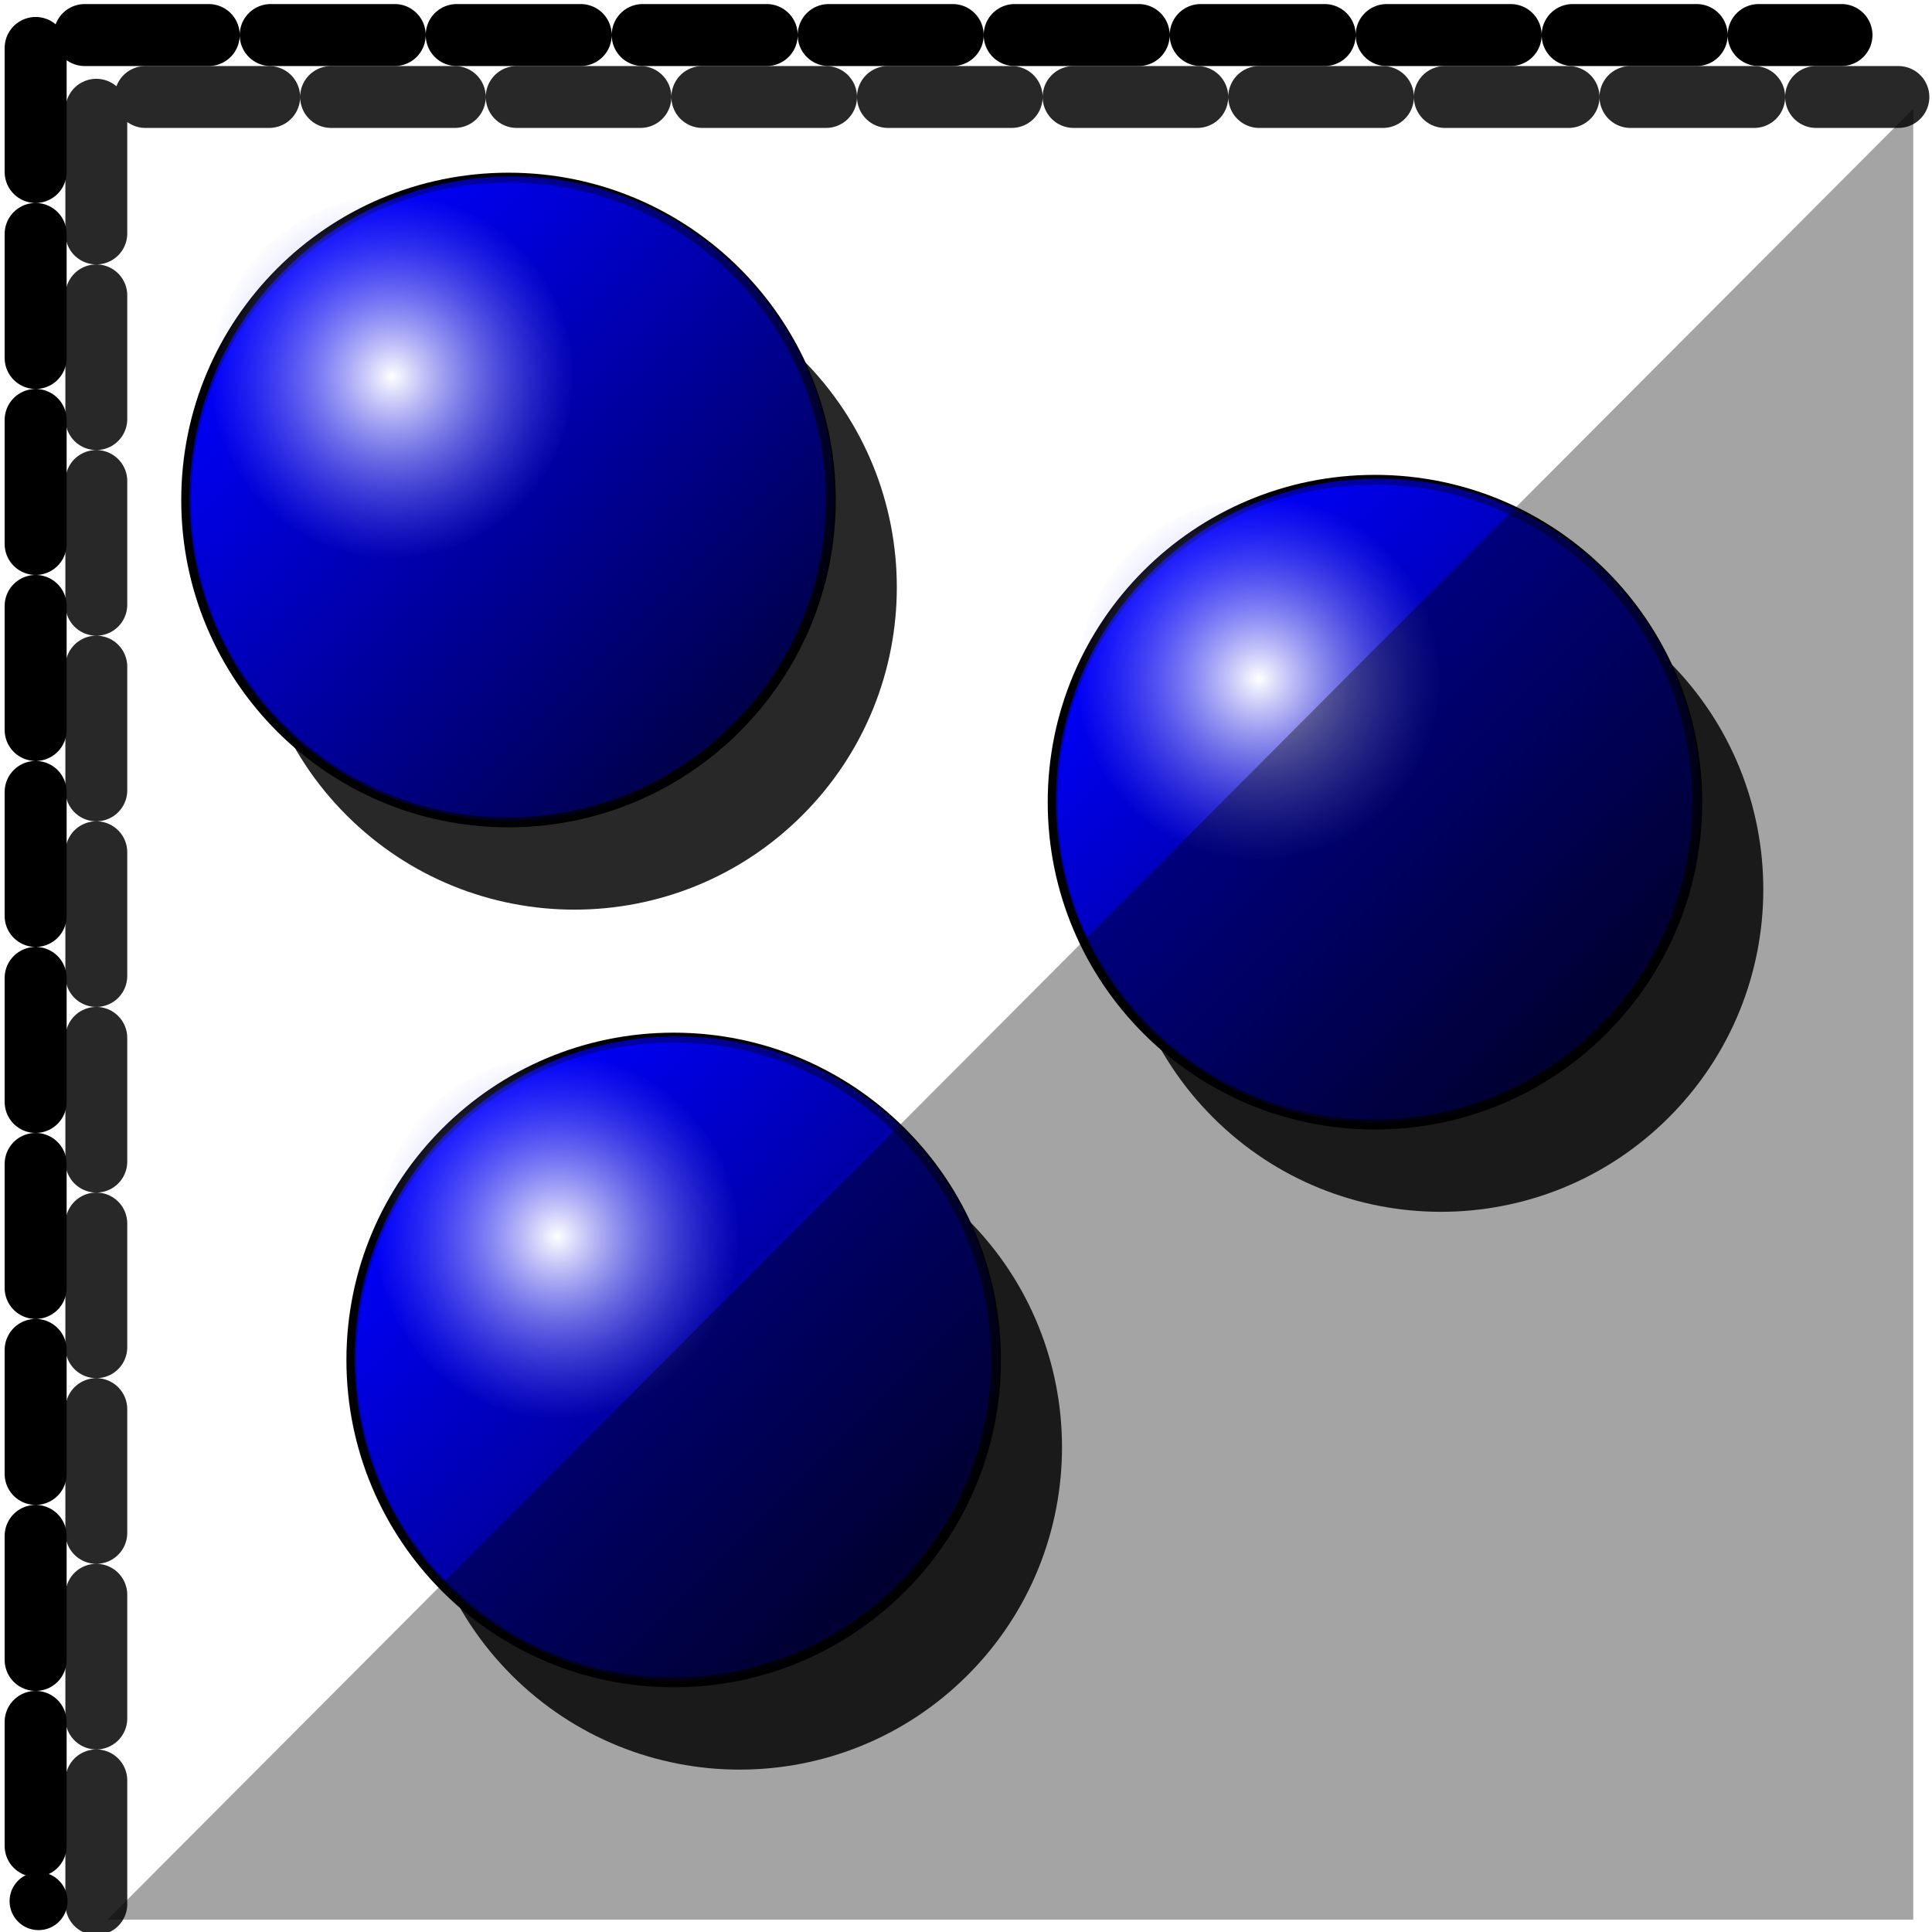
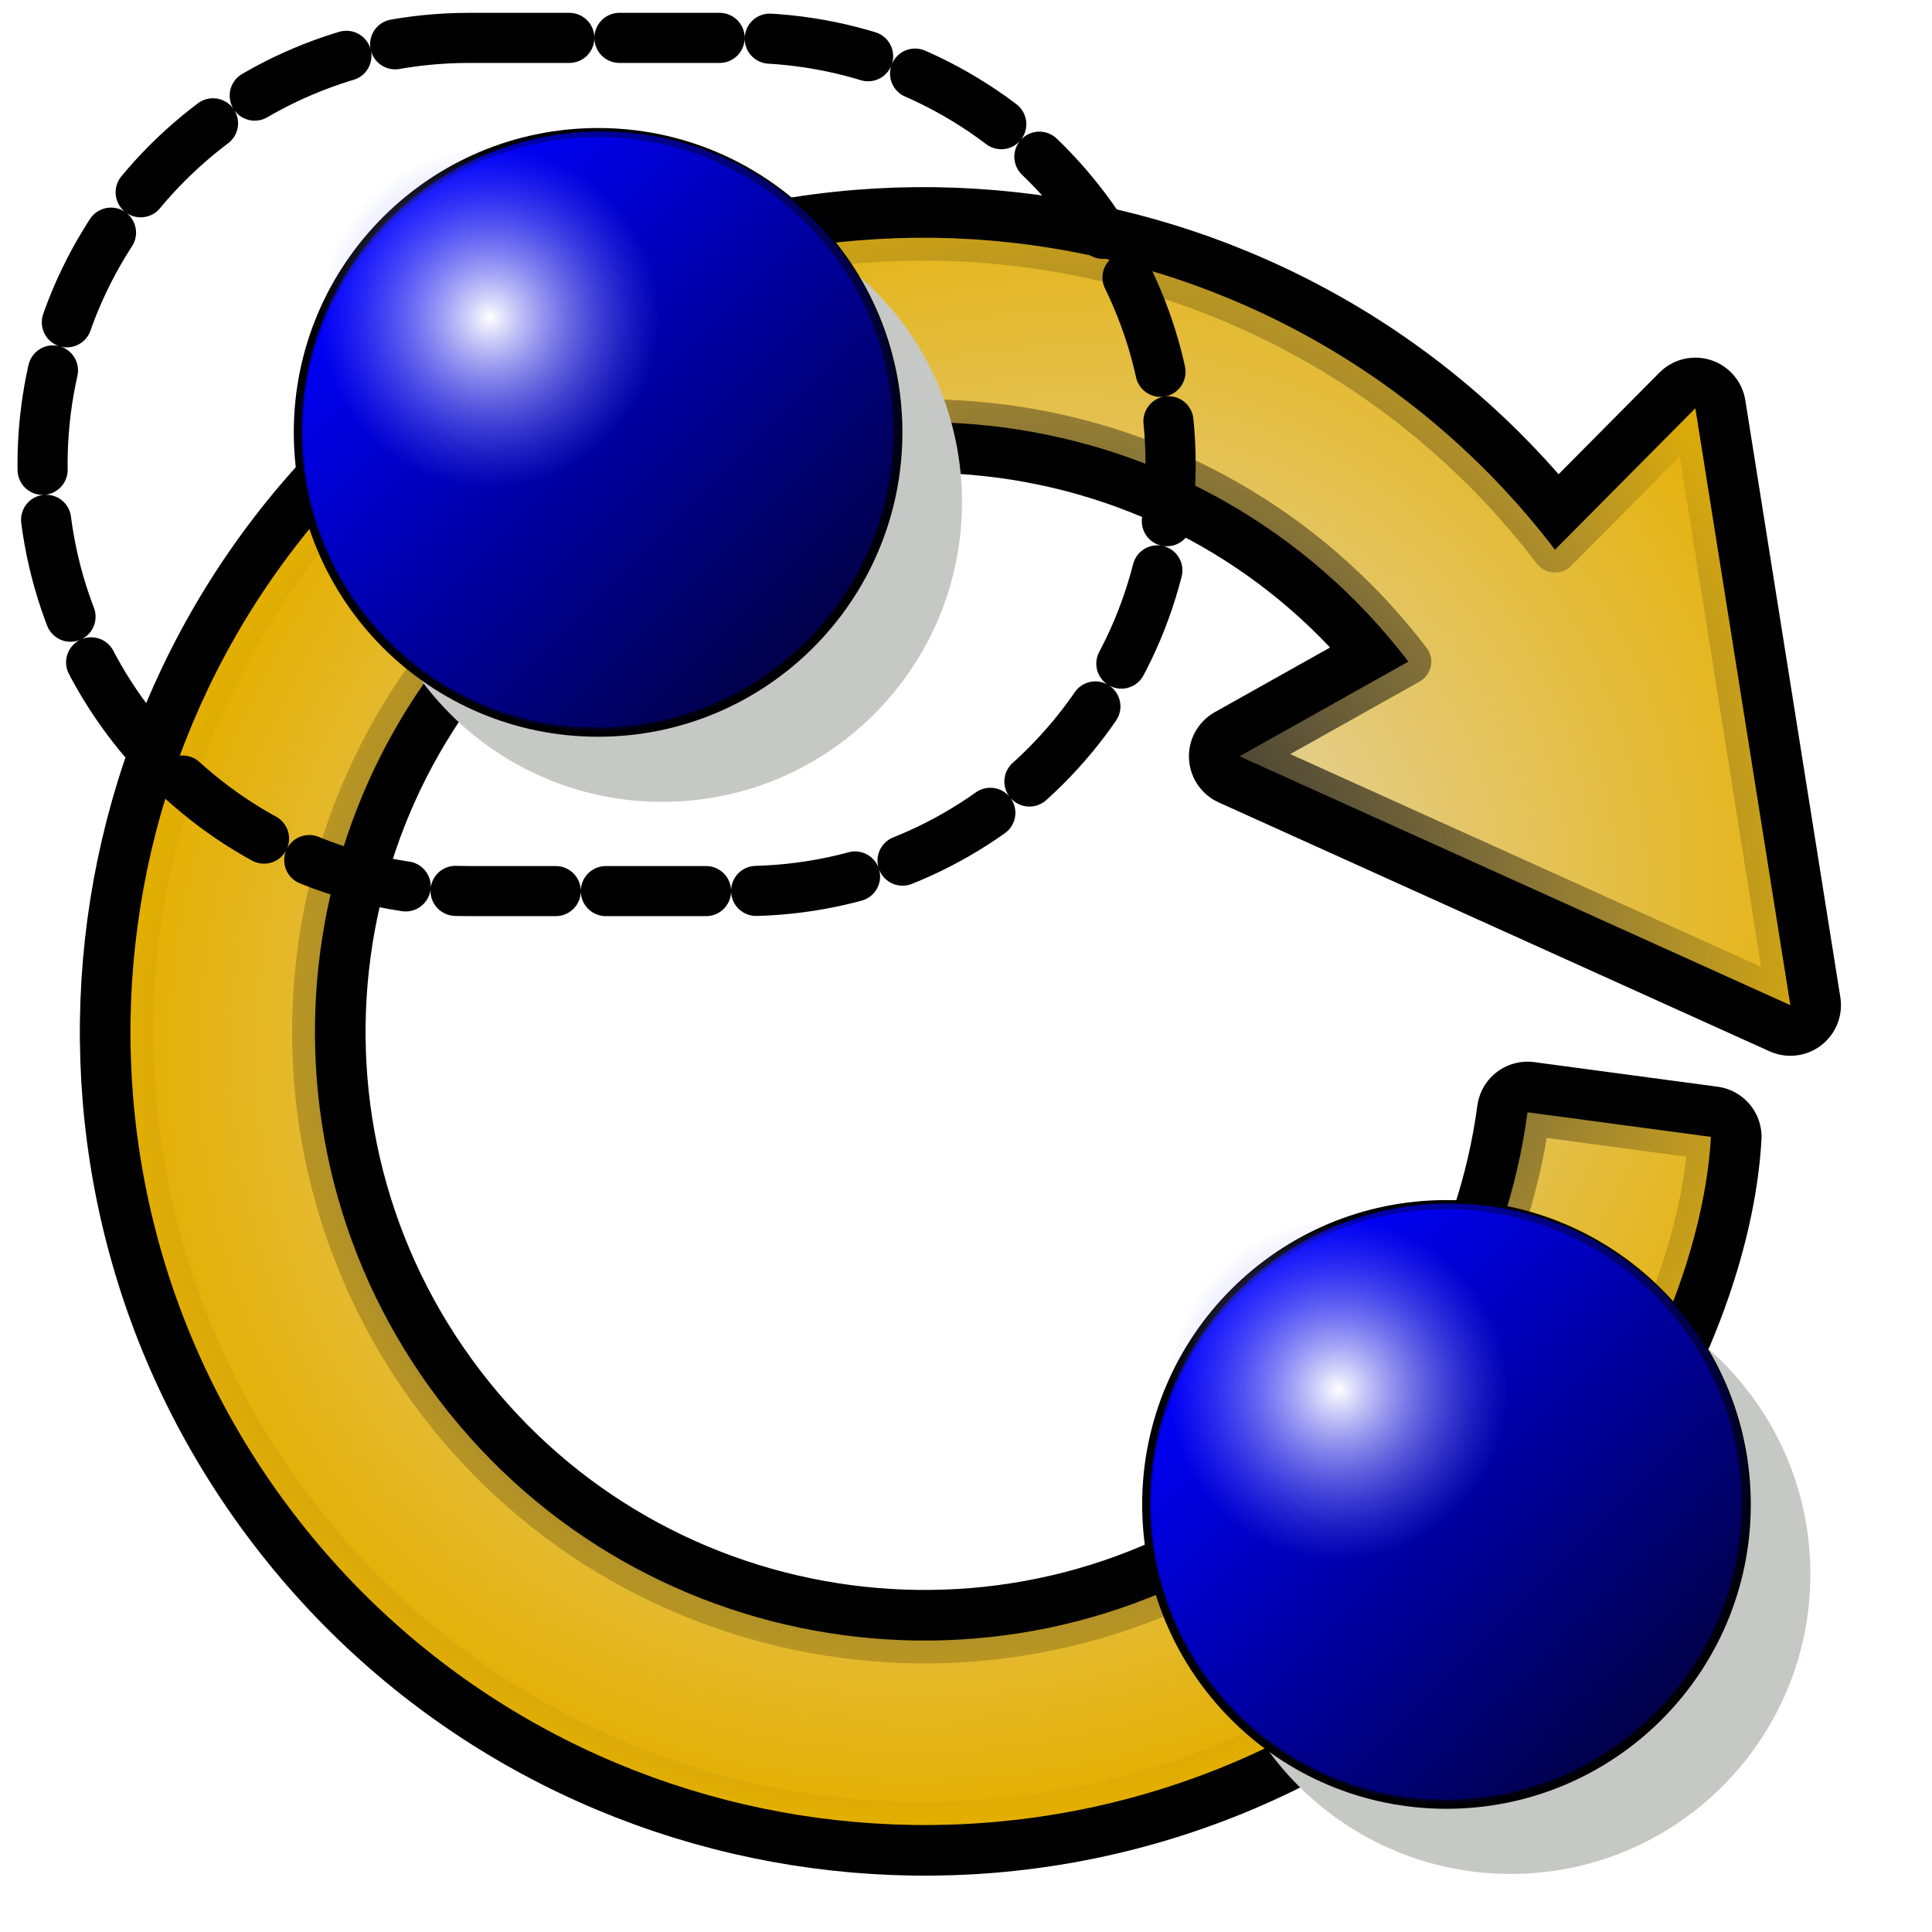
<svg xmlns="http://www.w3.org/2000/svg" xmlns:xlink="http://www.w3.org/1999/xlink" version="1.0" width="100" height="100" id="svg2">
  <defs id="defs4">
-     <linearGradient id="linearGradient3173">
-       <stop style="stop-color:#000000;stop-opacity:1;" offset="0" id="stop3175" />
-       <stop style="stop-color:#000000;stop-opacity:0;" offset="1" id="stop3177" />
+     <linearGradient xlink:href="#linearGradient3384-2" id="linearGradient3433" gradientUnits="userSpaceOnUse" gradientTransform="matrix(0.2377304,0.2377304,-0.2377304,0.2377304,130.1041,3.861581)" x1="25.398" y1="63.346" x2="90.625" y2="63.346" />
+     <linearGradient id="linearGradient3384-2">
+       <stop style="stop-color:#0000ff;stop-opacity:1;" offset="0" id="stop3386-3" />
+       <stop style="stop-color:#000000;stop-opacity:1" offset="1" id="stop3388-7" />
    </linearGradient>
-     <radialGradient xlink:href="#linearGradient3252" id="radialGradient3369" gradientUnits="userSpaceOnUse" gradientTransform="matrix(0.2740521,0,0,0.2740521,28.80419,13.98132)" cx="58.012" cy="63.346" fx="58.012" fy="63.346" r="33.113" />
-     <linearGradient xlink:href="#linearGradient3384" id="linearGradient3367" gradientUnits="userSpaceOnUse" gradientTransform="matrix(0.3452564,0.3452564,-0.3452564,0.3452564,52.45859,-4.521652)" x1="25.398" y1="63.346" x2="90.625" y2="63.346" />
-     <linearGradient id="linearGradient3384">
-       <stop style="stop-color:#0000ff;stop-opacity:1;" offset="0" id="stop3386" />
-       <stop style="stop-color:#000000;stop-opacity:1" offset="1" id="stop3388" />
+     <radialGradient xlink:href="#linearGradient3252-5" id="radialGradient3435" gradientUnits="userSpaceOnUse" gradientTransform="matrix(0.1887019,0,0,0.1887019,113.8166,16.60202)" cx="58.012" cy="63.346" fx="58.012" fy="63.346" r="33.113" />
+     <linearGradient id="linearGradient3252-5">
+       <stop style="stop-color:#ffffff;stop-opacity:1" offset="0" id="stop3254-9" />
+       <stop style="stop-color:#7f7fff;stop-opacity:0;" offset="1" id="stop3256-2" />
    </linearGradient>
-     <linearGradient id="linearGradient3252">
-       <stop style="stop-color:#ffffff;stop-opacity:1" offset="0" id="stop3254" />
-       <stop style="stop-color:#7f7fff;stop-opacity:0;" offset="1" id="stop3256" />
+     <linearGradient xlink:href="#linearGradient3384-2" id="linearGradient3909" gradientUnits="userSpaceOnUse" gradientTransform="matrix(0.2377304,0.2377304,-0.2377304,0.2377304,130.1041,3.861581)" x1="25.398" y1="63.346" x2="90.625" y2="63.346" />
+     <radialGradient xlink:href="#linearGradient3252-5" id="radialGradient3911" gradientUnits="userSpaceOnUse" gradientTransform="matrix(0.1887019,0,0,0.1887019,113.8166,16.60202)" cx="58.012" cy="63.346" fx="58.012" fy="63.346" r="33.113" />
+     <radialGradient xlink:href="#linearGradient3197" id="radialGradient3203" cx="50.059" cy="48.854" fx="50.059" fy="48.854" r="42.138" gradientTransform="matrix(1.003084,0,0,1.124297,-181.8003,-43.03254)" gradientUnits="userSpaceOnUse" />
+     <linearGradient id="linearGradient3197">
+       <stop style="stop-color:#e4e1e1;stop-opacity:1;" offset="0" id="stop3199" />
+       <stop style="stop-color:#e4af00;stop-opacity:1;" offset="1" id="stop3201" />
    </linearGradient>
-     <linearGradient xlink:href="#linearGradient3173" id="linearGradient3179" x1="1.593" y1="51.297" x2="98.208" y2="51.297" gradientUnits="userSpaceOnUse" gradientTransform="translate(-179.6407,-14.37126)" />
+     <radialGradient xlink:href="#linearGradient3189" id="radialGradient3195" cx="50.059" cy="48.854" fx="50.059" fy="48.854" r="42.138" gradientTransform="matrix(1.003084,0,0,1.124297,-181.8003,-43.03254)" gradientUnits="userSpaceOnUse" />
+     <linearGradient id="linearGradient3189">
+       <stop style="stop-color:#000000;stop-opacity:1;" offset="0" id="stop3191" />
+       <stop style="stop-color:#000000;stop-opacity:0;" offset="1" id="stop3193" />
+     </linearGradient>
+     <radialGradient xlink:href="#linearGradient3197" id="radialGradient3973" gradientUnits="userSpaceOnUse" gradientTransform="matrix(1.003084,0,0,1.124297,-181.8003,-43.03254)" cx="50.059" cy="48.854" fx="50.059" fy="48.854" r="42.138" />
+     <radialGradient xlink:href="#linearGradient3189" id="radialGradient3975" gradientUnits="userSpaceOnUse" gradientTransform="matrix(1.003084,0,0,1.124297,-181.8003,-43.03254)" cx="50.059" cy="48.854" fx="50.059" fy="48.854" r="42.138" />
  </defs>
-   <g id="g3376" transform="matrix(1.521534,0,0,1.521534,-12.93351,-10.00849)">
-     <path d="M 35.796,34.31 C 31.514,38.593 24.571,38.593 20.288,34.311 C 16.006,30.028 16.006,23.085 20.29,18.803 C 24.571,14.52 31.515,14.519 35.797,18.802 C 40.08,23.084 40.079,30.028 35.796,34.31 L 35.796,34.31 z " style="opacity:1;fill:#282828;fill-opacity:1;fill-rule:evenodd;stroke:none;stroke-width:1px;stroke-linecap:butt;stroke-linejoin:miter;stroke-opacity:1" id="path3390" />
-     <g transform="matrix(0.688562,0,0,0.688562,-8.940652,-2.190459)" id="g3651">
-       <path id="path3393" style="fill:#0000ff;fill-opacity:1;fill-rule:evenodd;stroke:#000000;stroke-width:0.488px;stroke-linecap:butt;stroke-linejoin:miter;stroke-opacity:1" d="M 66.376,37.437 C 66.377,46.233 59.247,53.364 50.452,53.364 C 41.656,53.364 34.526,46.233 34.528,37.437 C 34.526,28.641 41.656,21.51 50.452,21.51 C 59.247,21.51 66.377,28.641 66.376,37.437 L 66.376,37.437 z " />
-       <path id="path3395" style="opacity:0.717;fill:url(#linearGradient3367);fill-opacity:1;fill-rule:evenodd;stroke:none;stroke-width:1px;stroke-linecap:butt;stroke-linejoin:miter;stroke-opacity:1" d="M 61.877,48.638 C 55.658,54.858 45.574,54.859 39.355,48.64 C 33.135,42.42 33.136,32.336 39.357,26.118 C 45.575,19.897 55.659,19.896 61.879,26.116 C 68.098,32.335 68.098,42.419 61.877,48.638 L 61.877,48.638 z " />
-       <path id="path3397" style="fill:url(#radialGradient3369);fill-opacity:1;fill-rule:evenodd;stroke:none;stroke-width:1px;stroke-linecap:butt;stroke-linejoin:miter;stroke-opacity:1" d="M 53.64,31.341 C 53.641,36.278 49.639,40.281 44.702,40.281 C 39.766,40.281 35.764,36.278 35.765,31.341 C 35.764,26.405 39.766,22.402 44.702,22.402 C 49.639,22.402 53.641,26.405 53.64,31.341 L 53.64,31.341 z " />
+   <g id="g3969" transform="matrix(0.6068776,0.7947953,-0.7947953,0.6068776,141.2043,147.6501)">
+     <path id="path3205" d="m -131.587,-24.082 -1.409,-10.215 27.54,14.842 -27.54,14.842 1.409,-9.919 c -17.405,0 -31.535,14.13 -31.535,31.535 0,17.405 14.13,31.535 31.535,31.535 17.405,0 31.535,-14.13 31.535,-31.535 0,-8.702 -3.545,-16.573 -9.253,-22.281 l 6.773,-6.773 c 6.71,5.764 12.029,17.716 12.029,29.055 1e-5,22.677 -18.407,41.084 -41.084,41.084 -22.677,0 -41.084,-18.407 -41.084,-41.084 0,-22.677 18.407,-41.084 41.084,-41.084 z" style="fill:none;stroke:#000000;stroke-width:5.239;stroke-linecap:round;stroke-linejoin:round;stroke-miterlimit:4;stroke-opacity:1;stroke-dasharray:none;stroke-dashoffset:0" />
+     <path id="path3176" d="m -131.587,-24.082 -1.409,-10.215 27.54,14.842 -27.54,14.842 1.409,-9.919 c -17.405,0 -31.535,14.13 -31.535,31.535 0,17.405 14.13,31.535 31.535,31.535 17.405,0 31.535,-14.13 31.535,-31.535 0,-8.702 -3.545,-16.573 -9.253,-22.281 l 6.773,-6.773 c 6.71,5.764 12.029,17.716 12.029,29.055 0,22.677 -18.407,41.084 -41.084,41.084 -22.677,0 -41.084,-18.407 -41.084,-41.084 0,-22.677 18.407,-41.084 41.084,-41.084 z" style="fill:url(#radialGradient3973);fill-opacity:1;fill-rule:evenodd;stroke:url(#radialGradient3975);stroke-width:2.369;stroke-linecap:round;stroke-linejoin:round;stroke-miterlimit:4;stroke-opacity:1;stroke-dashoffset:0" />
+   </g>
+   <rect style="fill:none;stroke:#000000;stroke-width:2.593;stroke-linecap:round;stroke-linejoin:round;stroke-miterlimit:4;stroke-opacity:1;stroke-dasharray:5.186, 2.593;stroke-dashoffset:0" id="rect4688-2" width="58.389" height="44.162" x="2.202" y="1.961" rx="22.081" ry="22.081" />
+   <g id="g3449" transform="matrix(1.037196,0,0,1.037196,5.707142,-25.2206)">
+     <path id="use2673" style="fill:#c6c8c5;fill-opacity:1;fill-rule:evenodd;stroke:none" d="m 42.505,49.374 c 0.002,8.261 -6.695,14.959 -14.956,14.959 -8.261,0 -14.958,-6.698 -14.956,-14.959 -0.002,-8.261 6.695,-14.959 14.956,-14.959 8.261,0 14.958,6.698 14.956,14.959 l 0,0 z" />
+     <g id="use2652" transform="matrix(1.364032,0,0,1.364032,-151.2364,1.217585)">
+       <path d="m 139.687,32.753 c 10e-4,6.056 -4.908,10.967 -10.965,10.967 -6.056,0 -10.966,-4.91 -10.965,-10.967 -10e-4,-6.056 4.908,-10.967 10.965,-10.967 6.056,0 10.966,4.91 10.965,10.967 l 0,0 z" style="fill:#0000ff;fill-opacity:1;fill-rule:evenodd;stroke:#000000;stroke-width:0.336px;stroke-linecap:butt;stroke-linejoin:miter;stroke-opacity:1" id="path3427" />
+       <path d="m 136.589,40.465 c -4.282,4.283 -11.225,4.284 -15.508,0.001 -4.283,-4.283 -4.282,-11.226 10e-4,-15.508 4.282,-4.283 11.225,-4.284 15.508,-0.001 4.283,4.283 4.282,11.226 -0.001,15.508 l 0,0 z" style="opacity:0.717;fill:url(#linearGradient3433);fill-opacity:1;fill-rule:evenodd;stroke:none" id="path3429" />
+       <path d="m 130.918,28.556 c 5.9e-4,3.399 -2.755,6.155 -6.154,6.155 -3.399,0 -6.155,-2.756 -6.154,-6.155 -5.9e-4,-3.399 2.755,-6.155 6.154,-6.155 3.399,0 6.155,2.756 6.154,6.155 l 0,0 z" style="fill:url(#radialGradient3435);fill-opacity:1;fill-rule:evenodd;stroke:none" id="path3431" />
    </g>
  </g>
-   <use x="0" y="0" xlink:href="#g3376" id="use3383" transform="translate(44.84848,15.64027)" width="100" height="100" />
-   <use x="0" y="0" xlink:href="#use3383" id="use3385" transform="translate(-36.2988,28.87184)" width="100" height="100" />
-   <path style="fill:none;fill-opacity:1;fill-rule:evenodd;stroke:#282828;stroke-width:3.203;stroke-linecap:round;stroke-linejoin:round;stroke-miterlimit:4;stroke-dasharray:6.405, 3.203;stroke-dashoffset:0;stroke-opacity:1" d="M 4.985,98.557 L 4.985,5.02 L 98.261,5.02" id="rect4726" />
-   <path style="fill:none;fill-opacity:1;fill-rule:evenodd;stroke:#000000;stroke-width:3.209;stroke-linecap:round;stroke-linejoin:round;stroke-miterlimit:4;stroke-dasharray:6.418, 3.209;stroke-dashoffset:0;stroke-opacity:1" d="M 1.845,95.544 L 1.845,1.814 L 95.314,1.814" id="rect4688" />
-   <path id="path2399" style="fill:#000000;stroke:none" d="M 3.496,98.403 A 1.5,1.5 0 1 1 0.496,98.403 A 1.5,1.5 0 1 1 3.496,98.403 z" />
-   <path style="opacity:1;fill:#000000;fill-opacity:0.357;fill-rule:evenodd;stroke:none;stroke-width:3.209;stroke-linecap:round;stroke-linejoin:round;stroke-miterlimit:4;stroke-dasharray:6.418, 3.209;stroke-dashoffset:0;stroke-opacity:1" d="M 5.561,99.36 L 99.03,5.63 L 99.03,99.36 L 5.561,99.36 z" id="path3181" />
+   <g transform="matrix(1.037196,0,0,1.037196,49.61932,30.26842)" id="g3897">
+     <path d="m 42.505,49.374 c 0.002,8.261 -6.695,14.959 -14.956,14.959 -8.261,0 -14.958,-6.698 -14.956,-14.959 -0.002,-8.261 6.695,-14.959 14.956,-14.959 8.261,0 14.958,6.698 14.956,14.959 l 0,0 z" style="fill:#c6c8c5;fill-opacity:1;fill-rule:evenodd;stroke:none" id="path3899" />
+     <g transform="matrix(1.364032,0,0,1.364032,-151.2364,1.217585)" id="g3901">
+       <path id="path3903" style="fill:#0000ff;fill-opacity:1;fill-rule:evenodd;stroke:#000000;stroke-width:0.336px;stroke-linecap:butt;stroke-linejoin:miter;stroke-opacity:1" d="m 139.687,32.753 c 10e-4,6.056 -4.908,10.967 -10.965,10.967 -6.056,0 -10.966,-4.91 -10.965,-10.967 -10e-4,-6.056 4.908,-10.967 10.965,-10.967 6.056,0 10.966,4.91 10.965,10.967 l 0,0 z" />
+       <path id="path3905" style="opacity:0.717;fill:url(#linearGradient3909);fill-opacity:1;fill-rule:evenodd;stroke:none" d="m 136.589,40.465 c -4.282,4.283 -11.225,4.284 -15.508,0.001 -4.283,-4.283 -4.282,-11.226 10e-4,-15.508 4.282,-4.283 11.225,-4.284 15.508,-0.001 4.283,4.283 4.282,11.226 -0.001,15.508 l 0,0 z" />
+       <path id="path3907" style="fill:url(#radialGradient3911);fill-opacity:1;fill-rule:evenodd;stroke:none" d="m 130.918,28.556 c 5.9e-4,3.399 -2.755,6.155 -6.154,6.155 -3.399,0 -6.155,-2.756 -6.154,-6.155 -5.9e-4,-3.399 2.755,-6.155 6.154,-6.155 3.399,0 6.155,2.756 6.154,6.155 l 0,0 z" />
+     </g>
+   </g>
</svg>
